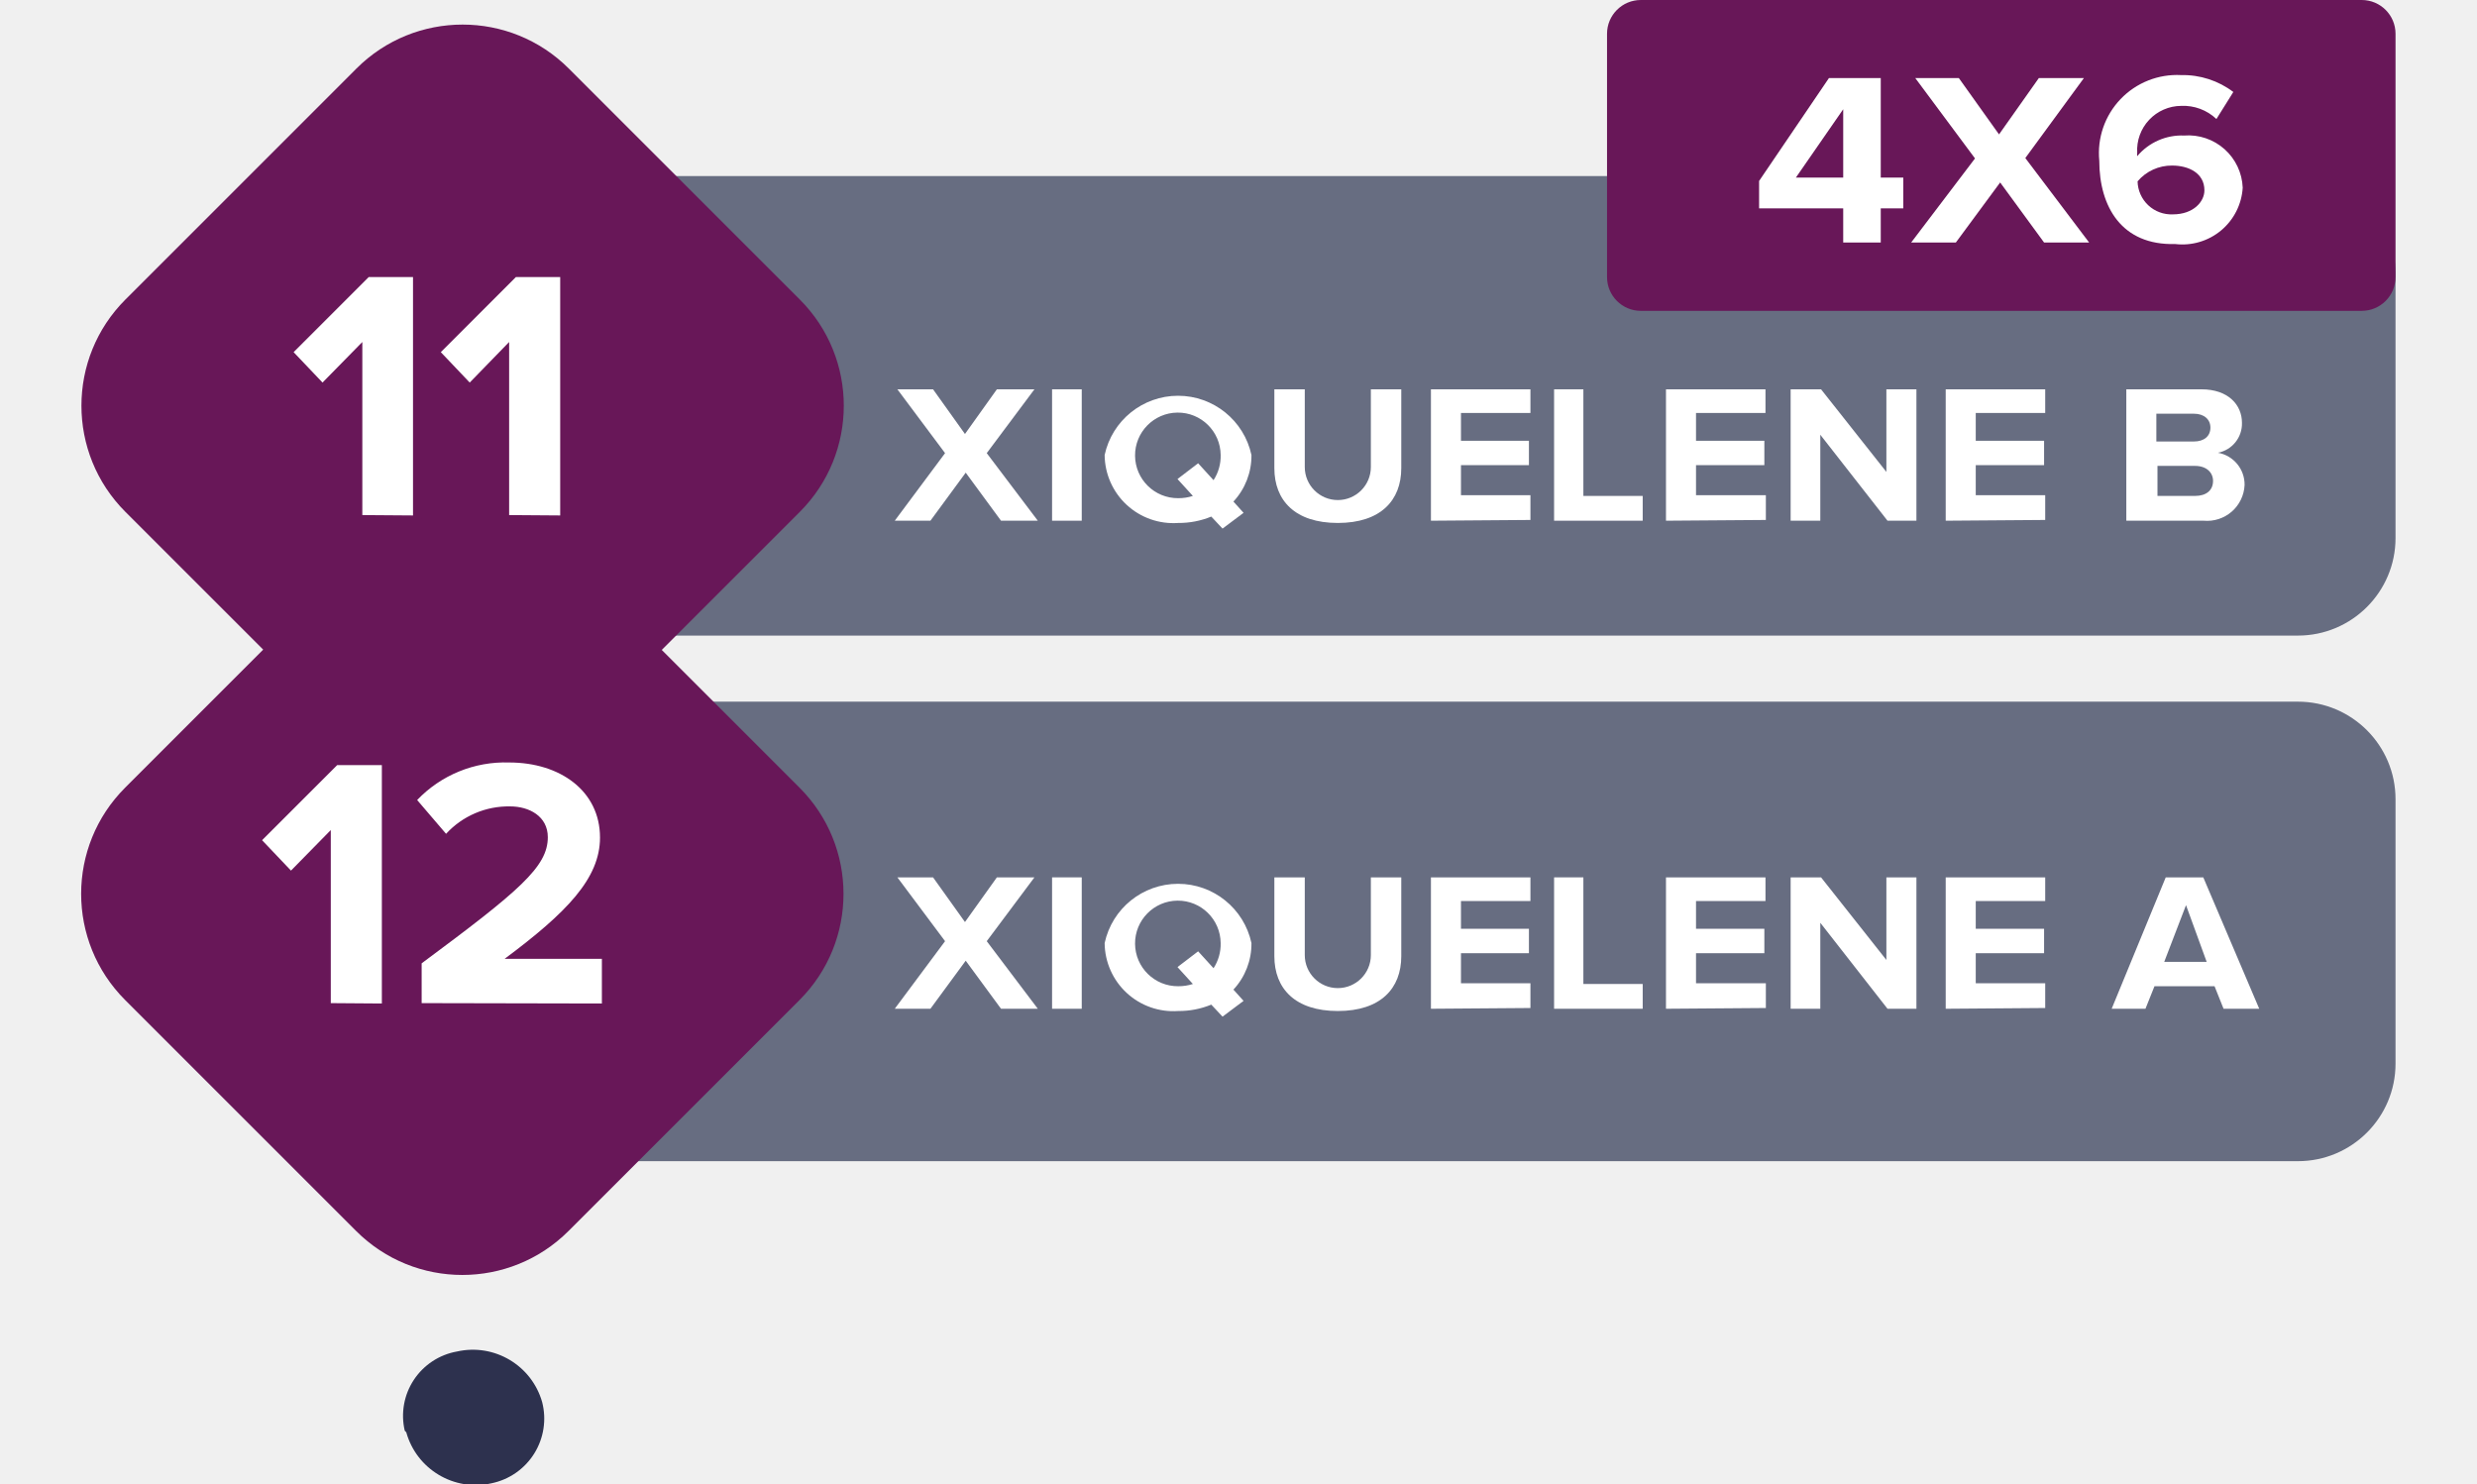
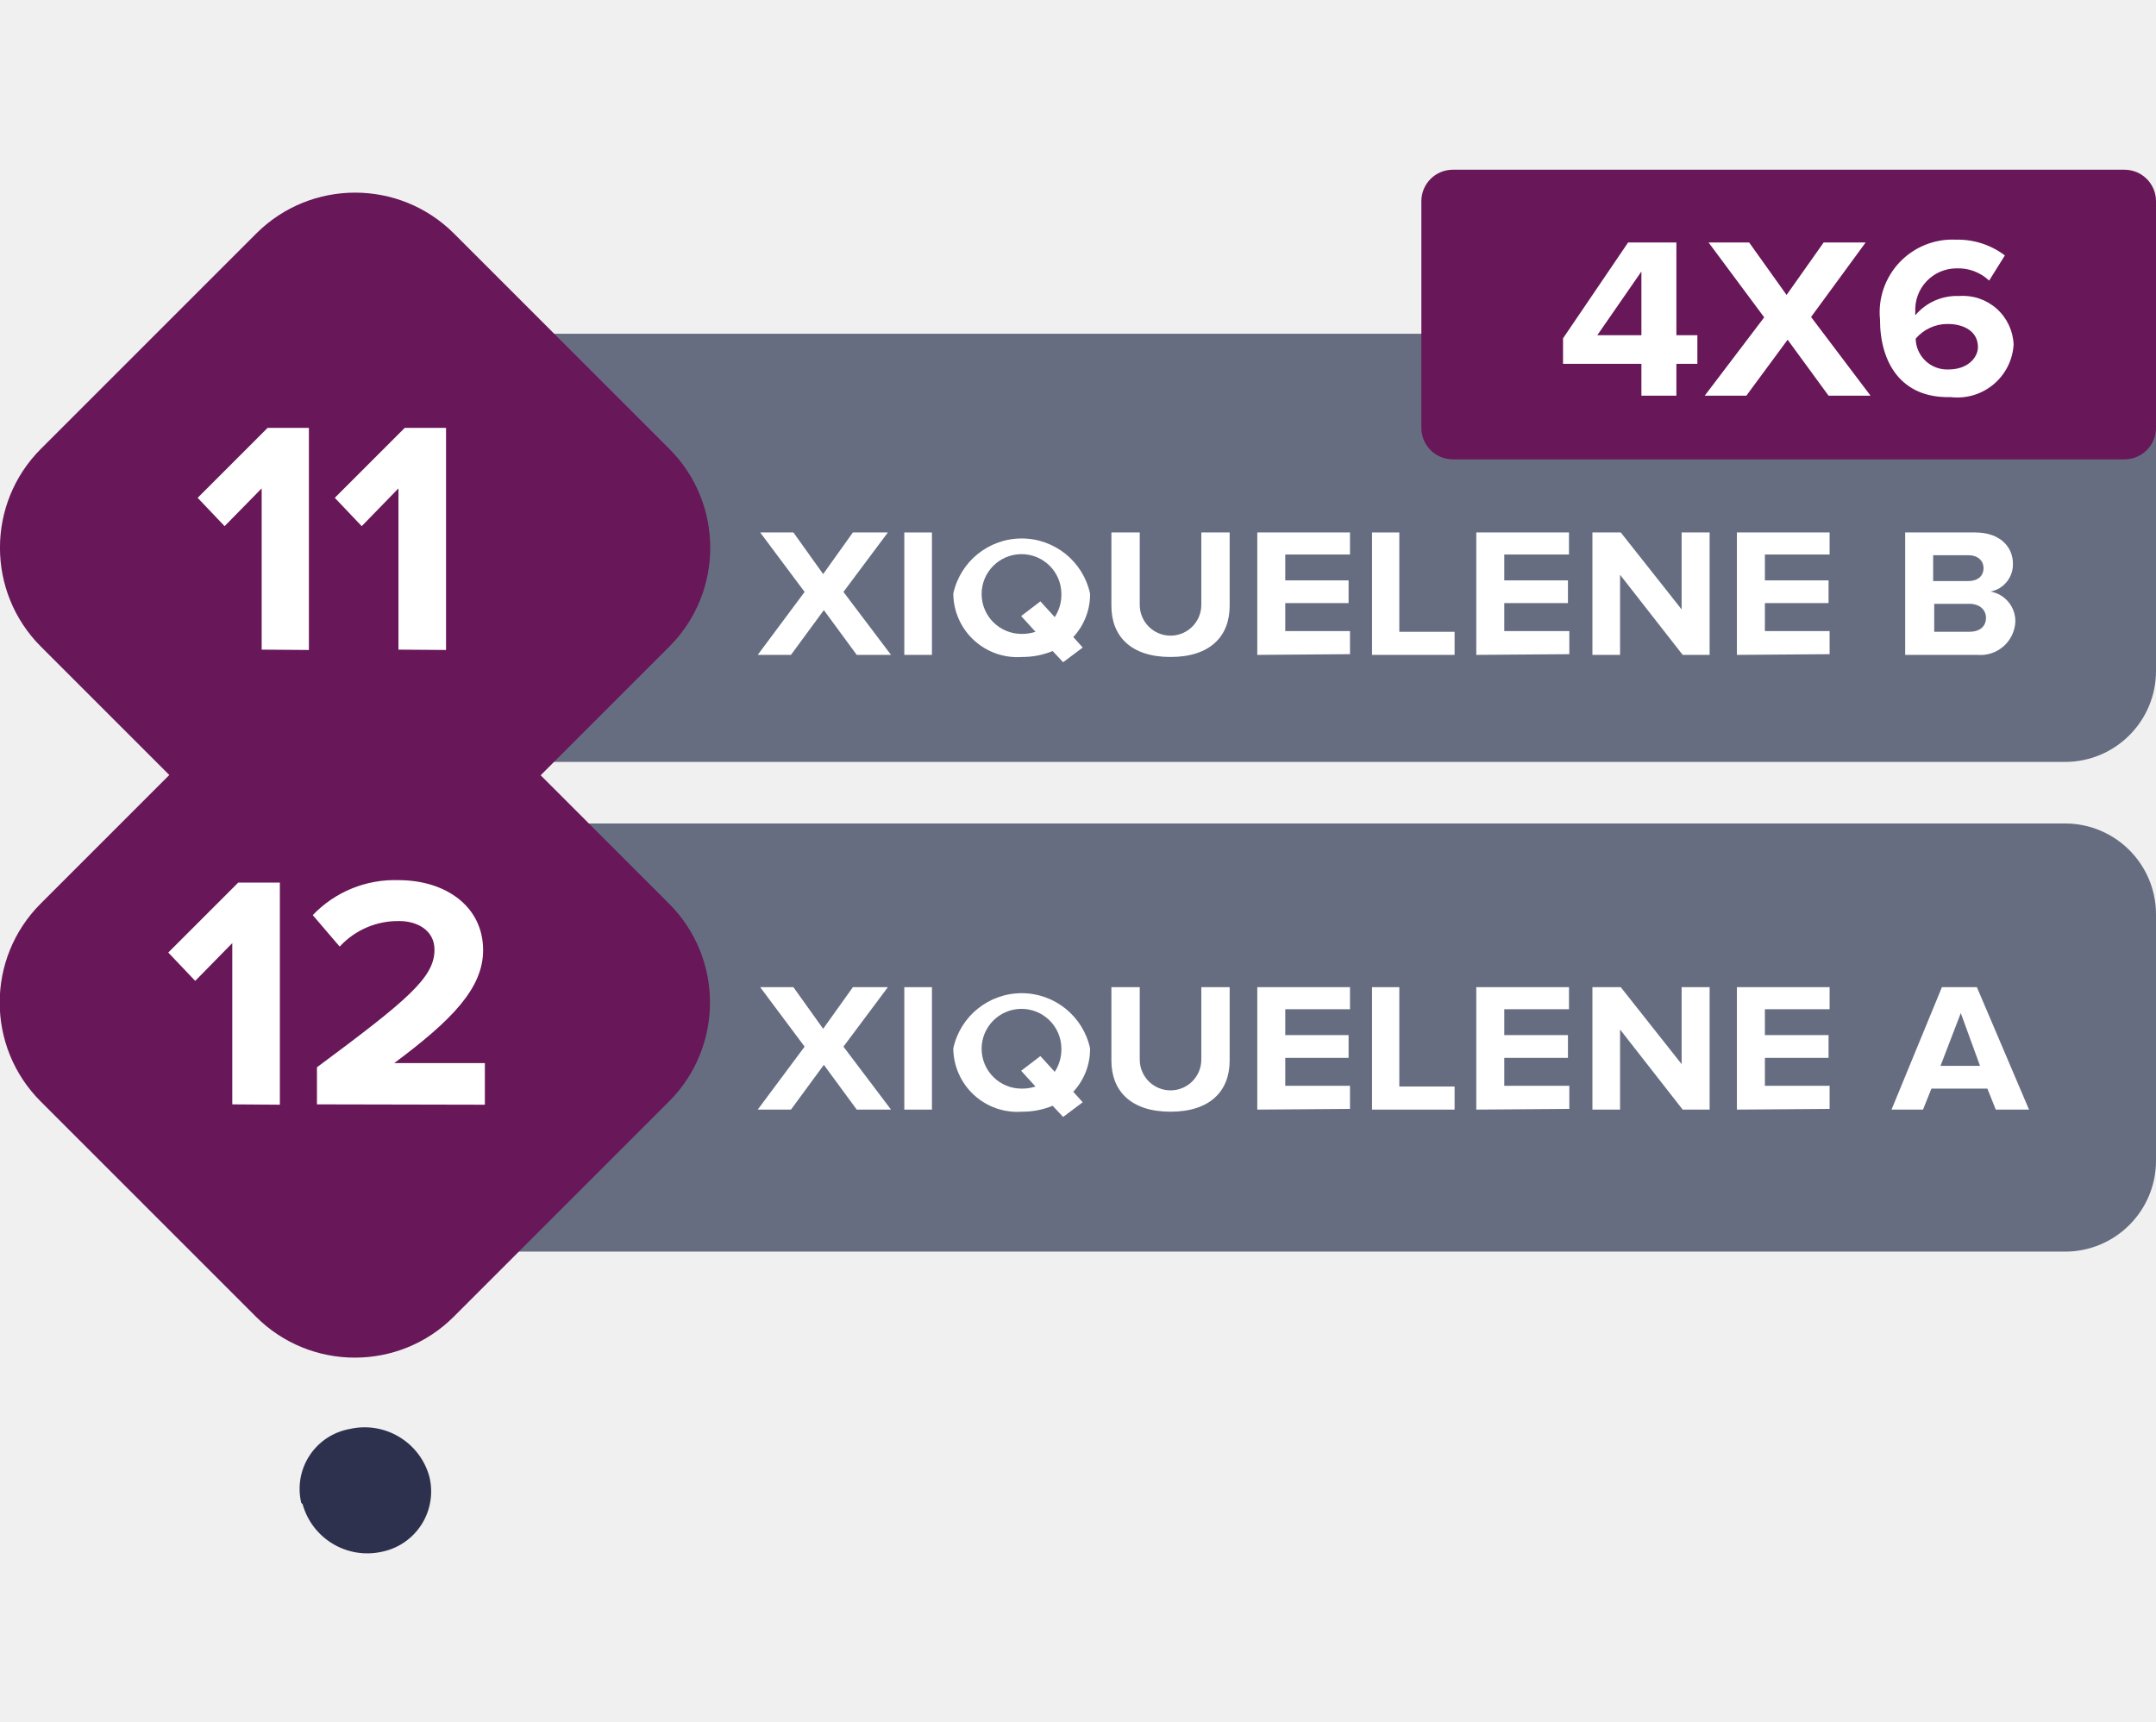
- <svg xmlns="http://www.w3.org/2000/svg" width="160" height="95.826" viewBox="0 0 61.63 39.51">
+ <svg xmlns="http://www.w3.org/2000/svg" width="120" height="95.826" viewBox="0 0 61.63 39.51">
  <defs>
    <style>.cls-1{fill:#676d81;}.cls-2{fill:#fff;}.cls-3{fill:#681758;}.cls-4{fill:#2d314e;}</style>
  </defs>
  <g id="Layer_2" data-name="Layer 2">
    <g id="Layer_1-2" data-name="Layer 1">
      <rect class="cls-1" x="11.33" y="18.69" width="50.3" height="12.24" rx="2.6" />
      <path class="cls-2" d="M24.49,26.87l-.94-1.28-.94,1.28h-.95L23,25.07l-1.27-1.7h.95l.85,1.19.85-1.19h1l-1.27,1.7,1.36,1.8Z" />
      <path class="cls-2" d="M25.85,26.87v-3.5h.79v3.5Z" />
      <path class="cls-2" d="M27.25,25.12a2,2,0,0,1,3.91,0,1.79,1.79,0,0,1-.48,1.24l.27.3-.56.42-.3-.32a2.26,2.26,0,0,1-.88.17A1.83,1.83,0,0,1,27.25,25.12Zm2.35,1.09-.41-.45.55-.42.41.45a1.17,1.17,0,0,0,.19-.67,1.14,1.14,0,1,0-1.13,1.15A1.23,1.23,0,0,0,29.6,26.21Z" />
      <path class="cls-2" d="M31.77,25.47v-2.1h.81v2.07a.88.88,0,0,0,1.76,0V23.37h.81v2.1c0,.86-.55,1.46-1.69,1.46S31.77,26.33,31.77,25.47Z" />
      <path class="cls-2" d="M35.94,26.87v-3.5h2.65V24H36.74v.74h1.81v.65H36.74v.8h1.85v.66Z" />
      <path class="cls-2" d="M39.22,26.87v-3.5H40v2.84h1.58v.66Z" />
      <path class="cls-2" d="M42.2,26.87v-3.5h2.65V24H43v.74h1.82v.65H43v.8h1.86v.66Z" />
      <path class="cls-2" d="M48.1,26.87l-1.79-2.29v2.29h-.79v-3.5h.81l1.74,2.2v-2.2h.8v3.5Z" />
      <path class="cls-2" d="M49.65,26.87v-3.5H52.3V24H50.45v.74h1.82v.65H50.45v.8H52.3v.66Z" />
      <path class="cls-2" d="M57.05,26.87l-.24-.6h-1.6l-.24.6h-.9l1.44-3.5h1L58,26.87Zm-1-2.76-.58,1.51H56.6Z" />
      <rect class="cls-1" x="11.33" y="4.69" width="50.3" height="12.24" rx="2.6" />
      <path class="cls-2" d="M24.49,13.87l-.94-1.28-.94,1.28h-.95L23,12.07l-1.27-1.7h.95l.85,1.19.85-1.19h1l-1.27,1.7,1.36,1.8Z" />
      <path class="cls-2" d="M25.85,13.87v-3.5h.79v3.5Z" />
      <path class="cls-2" d="M27.25,12.12a2,2,0,0,1,3.91,0,1.79,1.79,0,0,1-.48,1.24l.27.3-.56.42-.3-.32a2.26,2.26,0,0,1-.88.17A1.83,1.83,0,0,1,27.25,12.12Zm2.35,1.09-.41-.45.55-.42.41.45a1.17,1.17,0,0,0,.19-.67,1.14,1.14,0,1,0-1.13,1.15A1.23,1.23,0,0,0,29.6,13.21Z" />
      <path class="cls-2" d="M31.77,12.47v-2.1h.81v2.07a.88.88,0,0,0,1.76,0V10.37h.81v2.1c0,.86-.55,1.46-1.69,1.46S31.77,13.33,31.77,12.47Z" />
      <path class="cls-2" d="M35.94,13.87v-3.5h2.65V11H36.74v.74h1.81v.65H36.74v.8h1.85v.66Z" />
      <path class="cls-2" d="M39.22,13.87v-3.5H40v2.84h1.58v.66Z" />
      <path class="cls-2" d="M42.2,13.87v-3.5h2.65V11H43v.74h1.82v.65H43v.8h1.86v.66Z" />
      <path class="cls-2" d="M48.1,13.87l-1.79-2.29v2.29h-.79v-3.5h.81l1.74,2.2v-2.2h.8v3.5Z" />
      <path class="cls-2" d="M49.65,13.87v-3.5H52.3V11H50.45v.74h1.82v.65H50.45v.8H52.3v.66Z" />
      <path class="cls-2" d="M54.46,13.87v-3.5h2c.72,0,1.08.42,1.08.89a.79.79,0,0,1-.64.8.86.86,0,0,1,.71.86,1,1,0,0,1-1.09.95Zm2.24-2.48c0-.22-.17-.37-.44-.37h-1v.74h1C56.53,11.76,56.7,11.62,56.7,11.39Zm.07,1.42c0-.22-.17-.4-.48-.4h-1v.8h1C56.59,13.21,56.77,13.06,56.77,12.81Z" />
      <rect class="cls-3" x="1.8" y="2.46" width="16.7" height="16.7" rx="4" transform="translate(-4.67 10.34) rotate(-45)" />
      <path class="cls-2" d="M7.48,13.72V9.11L6.42,10.19l-.77-.81,2-2H8.83v6.35Z" />
      <path class="cls-2" d="M11.39,13.72V9.11l-1.05,1.08-.77-.81,2-2h1.18v6.35Z" />
      <path class="cls-4" d="M8.61,38.11A1.74,1.74,0,0,1,10,36a1.92,1.92,0,0,1,2.27,1.35,1.76,1.76,0,0,1-1.35,2.16,1.92,1.92,0,0,1-2.27-1.36" />
      <rect class="cls-3" x="40.63" width="21" height="8.28" rx="0.9" />
      <path class="cls-2" d="M46.92,6.46V5.55H44.68V4.82l1.86-2.74h1.38V4.73h.6v.82h-.6v.91Zm0-3.55L45.66,4.73h1.26Z" />
      <path class="cls-2" d="M52.27,6.46,51.1,4.86l-1.18,1.6H48.73l1.7-2.24L48.84,2.08H50l1.07,1.5,1.06-1.5h1.2L51.77,4.21l1.7,2.25Z" />
      <path class="cls-2" d="M53.74,4.28A2.08,2.08,0,0,1,55.92,2a2.22,2.22,0,0,1,1.39.45l-.45.72a1.28,1.28,0,0,0-.94-.35,1.18,1.18,0,0,0-1.17,1.25.31.31,0,0,0,0,.09A1.55,1.55,0,0,1,56,3.61,1.45,1.45,0,0,1,57.56,5a1.61,1.61,0,0,1-1.8,1.5C54.34,6.54,53.74,5.51,53.74,4.28Zm2.8.79c0-.46-.42-.66-.86-.66a1.19,1.19,0,0,0-.92.42.9.9,0,0,0,.94.88C56.25,5.71,56.54,5.37,56.54,5.07Z" />
      <rect class="cls-3" x="1.8" y="15.46" width="16.7" height="16.7" rx="4" transform="translate(-13.87 14.15) rotate(-45)" />
      <path class="cls-2" d="M6.64,26.72V22.11L5.58,23.19l-.77-.81,2-2H8v6.35Z" />
      <path class="cls-2" d="M9.06,26.72V25.66c2.6-1.93,3.36-2.57,3.36-3.36,0-.56-.5-.82-1-.82a2.26,2.26,0,0,0-1.71.73l-.77-.9a3.24,3.24,0,0,1,2.45-1c1.36,0,2.42.76,2.42,2,0,1.09-.89,2-2.54,3.23h2.59v1.19Z" />
    </g>
  </g>
</svg>
